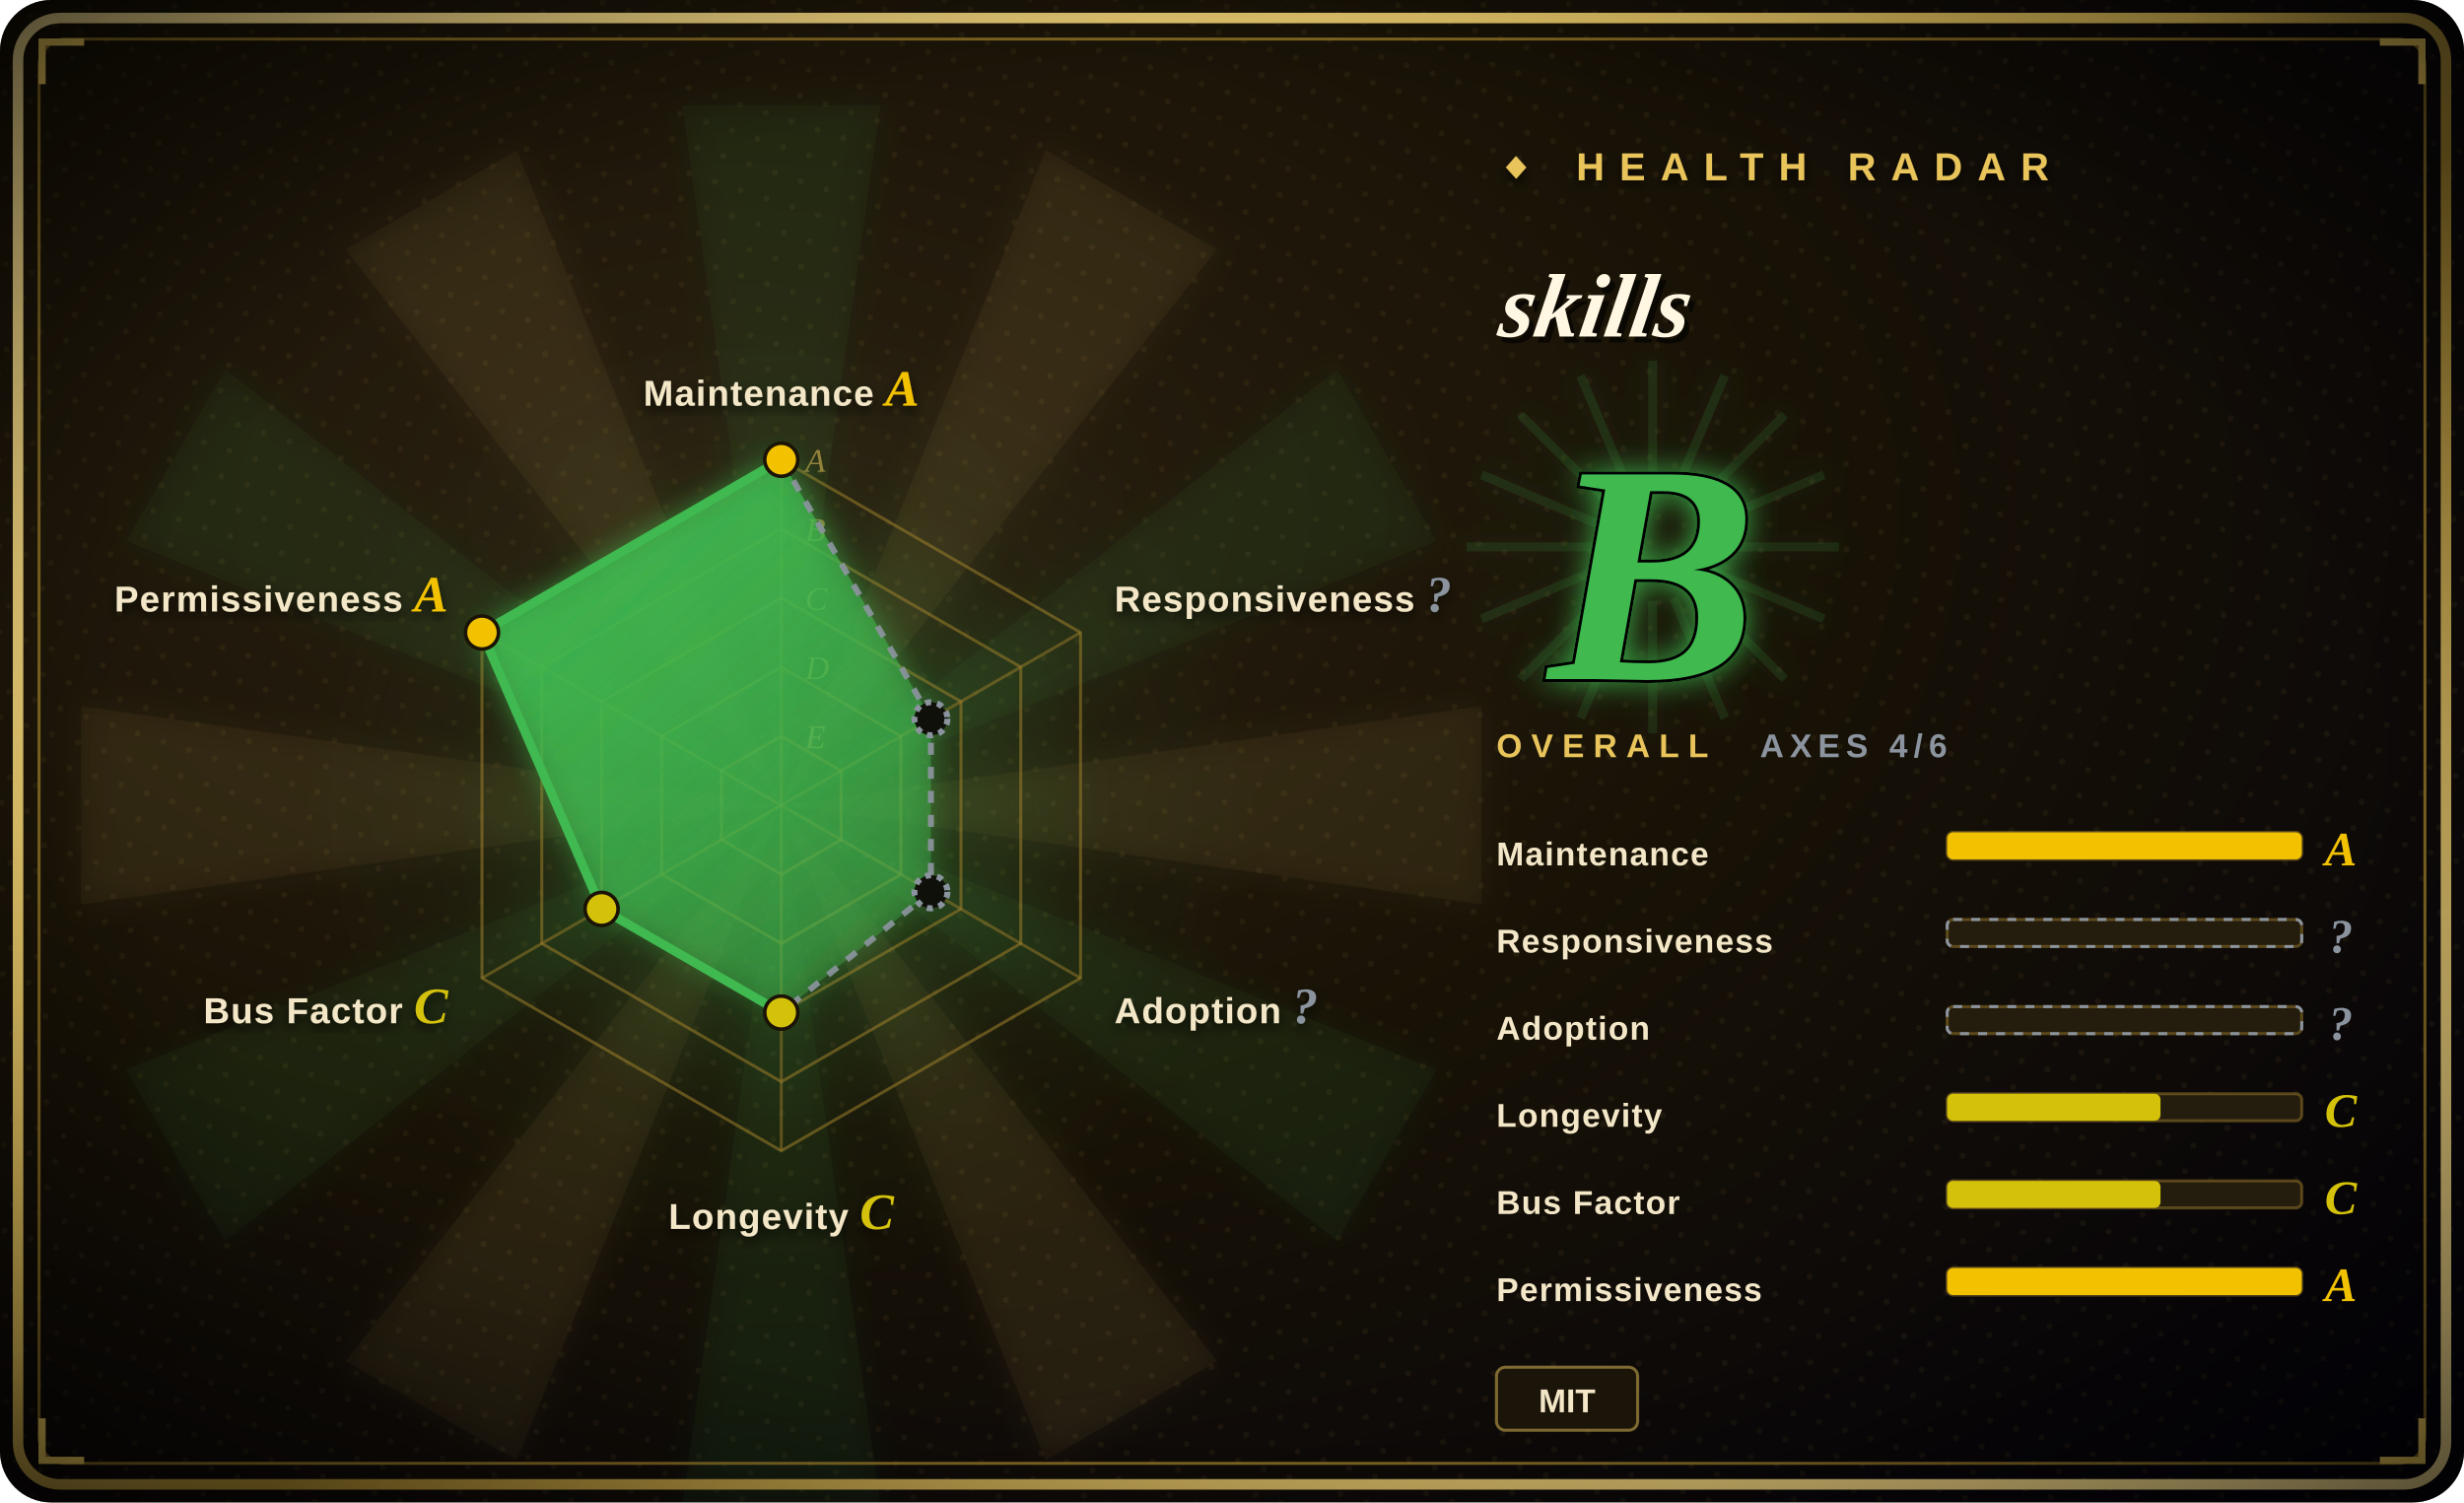
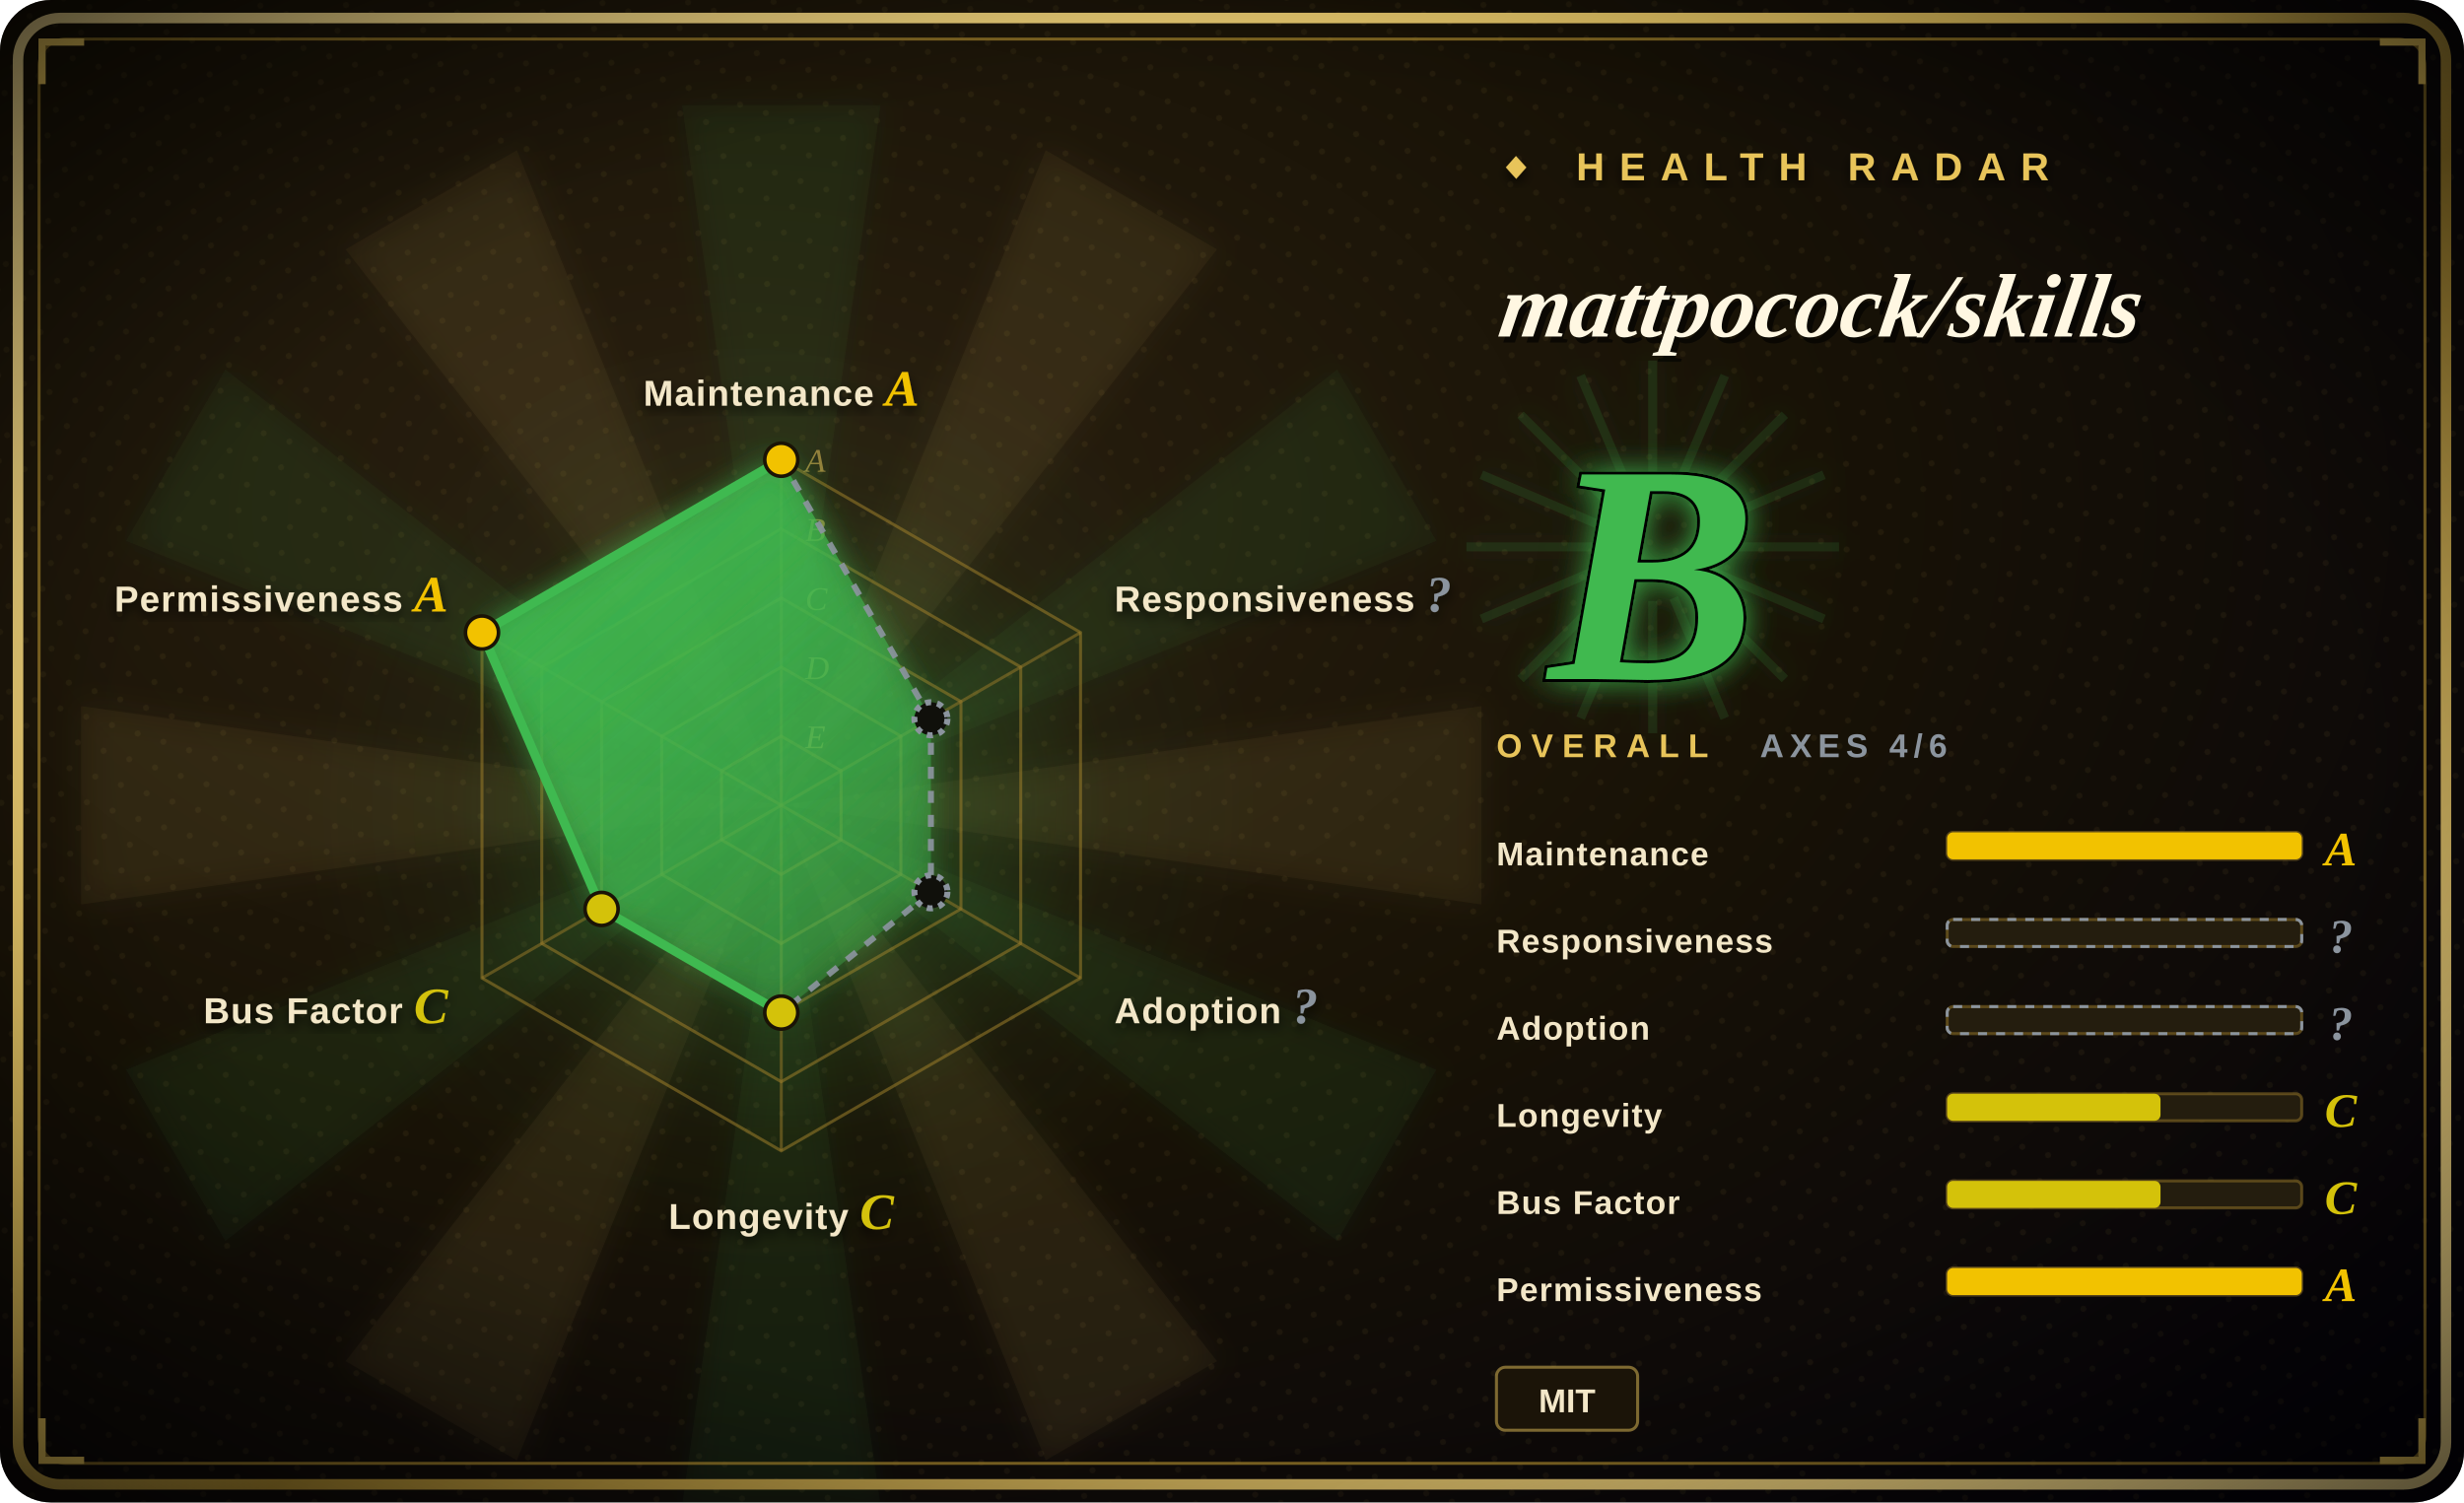
<svg xmlns="http://www.w3.org/2000/svg" width="820" height="500" viewBox="0 0 820 500">
  <defs>
    <radialGradient id="bg" cx="30%" cy="34%" r="90%">
      <stop offset="0%" stop-color="#2a2010" />
      <stop offset="48%" stop-color="#181206" />
      <stop offset="100%" stop-color="#05030a" />
    </radialGradient>
    <radialGradient id="vig" cx="50%" cy="50%" r="72%">
      <stop offset="62%" stop-color="#000000" stop-opacity="0" />
      <stop offset="100%" stop-color="#000000" stop-opacity="0.72" />
    </radialGradient>
    <linearGradient id="frame" x1="0" y1="0" x2="1" y2="1">
      <stop offset="0%" stop-color="#f6dd92" />
      <stop offset="45%" stop-color="#E8C45A" />
      <stop offset="55%" stop-color="#9c7d2a" />
      <stop offset="100%" stop-color="#f6dd92" />
    </linearGradient>
    <linearGradient id="poly" x1="0" y1="0" x2="0.7" y2="1">
      <stop offset="0%" stop-color="#3FB950" stop-opacity="0.92" />
      <stop offset="100%" stop-color="#3FB950" stop-opacity="0.34" />
    </linearGradient>
    <radialGradient id="halo" cx="50%" cy="50%" r="50%">
      <stop offset="0%" stop-color="#3FB950" stop-opacity="0.34" />
      <stop offset="68%" stop-color="#3FB950" stop-opacity="0.04" />
      <stop offset="100%" stop-color="#3FB950" stop-opacity="0" />
    </radialGradient>
    <filter id="glow" x="-60%" y="-60%" width="220%" height="220%">
      <feGaussianBlur stdDeviation="5" result="b" />
      <feMerge>
        <feMergeNode in="b" />
        <feMergeNode in="SourceGraphic" />
      </feMerge>
    </filter>
    <filter id="soft" x="-30%" y="-30%" width="160%" height="160%">
      <feDropShadow dx="0" dy="2" stdDeviation="2" flood-color="#000" flood-opacity="0.7" />
    </filter>
    <pattern id="halftone" width="9" height="9" patternUnits="userSpaceOnUse" patternTransform="rotate(18)">
      <circle cx="2" cy="2" r="1" fill="#E8C45A" fill-opacity="0.06" />
    </pattern>
  </defs>
  <rect width="820" height="500" rx="17" fill="url(#bg)" />
  <rect width="820" height="500" rx="17" fill="url(#halftone)" />
  <g opacity="0.5" filter="url(#glow)">
    <path d="M260,268 L493,235 L493,301 Z" fill="#E8C45A" fill-opacity="0.10" />
    <path d="M260,268 L478,356 L445,413 Z" fill="#3FB950" fill-opacity="0.10" />
    <path d="M260,268 L405,453 L348,486 Z" fill="#E8C45A" fill-opacity="0.10" />
    <path d="M260,268 L293,501 L227,501 Z" fill="#3FB950" fill-opacity="0.10" />
    <path d="M260,268 L172,486 L115,453 Z" fill="#E8C45A" fill-opacity="0.10" />
    <path d="M260,268 L75,413 L42,356 Z" fill="#3FB950" fill-opacity="0.10" />
    <path d="M260,268 L27,301 L27,235 Z" fill="#E8C45A" fill-opacity="0.10" />
    <path d="M260,268 L42,180 L75,123 Z" fill="#3FB950" fill-opacity="0.10" />
    <path d="M260,268 L115,83 L172,50 Z" fill="#E8C45A" fill-opacity="0.10" />
    <path d="M260,268 L227,35 L293,35 Z" fill="#3FB950" fill-opacity="0.10" />
    <path d="M260,268 L348,50 L405,83 Z" fill="#E8C45A" fill-opacity="0.10" />
    <path d="M260,268 L445,123 L478,180 Z" fill="#3FB950" fill-opacity="0.10" />
  </g>
  <circle cx="260" cy="268" r="161" fill="url(#halo)" />
  <rect x="6" y="6" width="808" height="488" rx="14" fill="none" stroke="url(#frame)" stroke-width="3.5" />
  <rect x="13" y="13" width="794" height="474" rx="9" fill="none" stroke="#9c7d2a" stroke-width="1" stroke-opacity="0.8" />
  <path d="M14,28 L14,14 L28,14" fill="none" stroke="#E8C45A" stroke-width="2.4" />
  <path d="M806,28 L806,14 L792,14" fill="none" stroke="#E8C45A" stroke-width="2.4" />
  <path d="M14,472 L14,486 L28,486" fill="none" stroke="#E8C45A" stroke-width="2.4" />
  <path d="M806,472 L806,486 L792,486" fill="none" stroke="#E8C45A" stroke-width="2.4" />
  <rect width="820" height="500" rx="17" fill="url(#vig)" />
  <polygon points="260.0,153.0 359.6,210.5 359.6,325.5 260.0,383.0 160.4,325.5 160.4,210.5" fill="none" stroke="#9c7d2a" stroke-opacity="0.55" stroke-width="1" />
  <polygon points="260.0,176.0 339.7,222.0 339.7,314.0 260.0,360.0 180.3,314.0 180.3,222.0" fill="none" stroke="#9c7d2a" stroke-opacity="0.55" stroke-width="1" />
  <polygon points="260.0,199.0 319.8,233.5 319.8,302.5 260.0,337.0 200.2,302.5 200.2,233.5" fill="none" stroke="#9c7d2a" stroke-opacity="0.55" stroke-width="1" />
  <polygon points="260.0,222.0 299.8,245.0 299.8,291.0 260.0,314.0 220.2,291.0 220.2,245.0" fill="none" stroke="#9c7d2a" stroke-opacity="0.55" stroke-width="1" />
  <polygon points="260.0,245.0 279.9,256.5 279.9,279.5 260.0,291.0 240.1,279.5 240.1,256.5" fill="none" stroke="#9c7d2a" stroke-opacity="0.55" stroke-width="1" />
  <line x1="260" y1="268" x2="260.0" y2="153.0" stroke="#9c7d2a" stroke-opacity="0.5" stroke-width="1" />
  <line x1="260" y1="268" x2="359.6" y2="210.5" stroke="#9c7d2a" stroke-opacity="0.5" stroke-width="1" />
  <line x1="260" y1="268" x2="359.6" y2="325.5" stroke="#9c7d2a" stroke-opacity="0.5" stroke-width="1" />
  <line x1="260" y1="268" x2="260.0" y2="383.0" stroke="#9c7d2a" stroke-opacity="0.5" stroke-width="1" />
  <line x1="260" y1="268" x2="160.4" y2="325.5" stroke="#9c7d2a" stroke-opacity="0.5" stroke-width="1" />
  <line x1="260" y1="268" x2="160.4" y2="210.5" stroke="#9c7d2a" stroke-opacity="0.5" stroke-width="1" />
  <text x="268" y="157.0" font-size="11" font-style="italic" fill="#E8C45A" fill-opacity="0.55" font-family="'Georgia','Times New Roman',serif">A</text>
  <text x="268" y="180.0" font-size="11" font-style="italic" fill="#E8C45A" fill-opacity="0.55" font-family="'Georgia','Times New Roman',serif">B</text>
  <text x="268" y="203.0" font-size="11" font-style="italic" fill="#E8C45A" fill-opacity="0.55" font-family="'Georgia','Times New Roman',serif">C</text>
  <text x="268" y="226.0" font-size="11" font-style="italic" fill="#E8C45A" fill-opacity="0.55" font-family="'Georgia','Times New Roman',serif">D</text>
  <text x="268" y="249.0" font-size="11" font-style="italic" fill="#E8C45A" fill-opacity="0.55" font-family="'Georgia','Times New Roman',serif">E</text>
  <polygon points="260.0,153.0 309.8,239.2 309.8,296.8 260.0,337.0 200.2,302.5 160.4,210.5" fill="url(#poly)" filter="url(#glow)" />
  <line x1="260.0" y1="153.0" x2="309.8" y2="239.2" stroke="#8B949E" stroke-width="2" stroke-dasharray="4 4" stroke-opacity="0.92" />
  <line x1="309.8" y1="239.2" x2="309.8" y2="296.8" stroke="#8B949E" stroke-width="2" stroke-dasharray="4 4" stroke-opacity="0.92" />
  <line x1="309.8" y1="296.8" x2="260.0" y2="337.0" stroke="#8B949E" stroke-width="2" stroke-dasharray="4 4" stroke-opacity="0.92" />
  <line x1="260.0" y1="337.0" x2="200.2" y2="302.5" stroke="#3FB950" stroke-width="3" />
  <line x1="200.2" y1="302.5" x2="160.4" y2="210.5" stroke="#3FB950" stroke-width="3" />
  <line x1="160.4" y1="210.5" x2="260.0" y2="153.0" stroke="#3FB950" stroke-width="3" />
  <circle cx="260.0" cy="153.0" r="5.5" fill="#F2C200" stroke="#1a1306" stroke-width="1.2" />
  <circle cx="309.8" cy="239.2" r="5.5" fill="#10100b" stroke="#8B949E" stroke-width="2" stroke-dasharray="2 2" />
  <circle cx="309.8" cy="296.8" r="5.5" fill="#10100b" stroke="#8B949E" stroke-width="2" stroke-dasharray="2 2" />
  <circle cx="260.0" cy="337.0" r="5.5" fill="#D4C20A" stroke="#1a1306" stroke-width="1.2" />
  <circle cx="200.2" cy="302.5" r="5.5" fill="#D4C20A" stroke="#1a1306" stroke-width="1.2" />
  <circle cx="160.4" cy="210.5" r="5.5" fill="#F2C200" stroke="#1a1306" stroke-width="1.2" />
  <text x="260.0" y="135.0" font-size="12" font-weight="900" fill="#f3e7c8" text-anchor="middle" font-family="'Arial Black','Helvetica Neue',Arial,sans-serif" letter-spacing="0.4" filter="url(#soft)">Maintenance <tspan fill="#F2C200" font-family="'Georgia','Times New Roman',serif" font-style="italic" font-size="17">A</tspan>
  </text>
  <text x="370.9" y="203.5" font-size="12" font-weight="900" fill="#f3e7c8" text-anchor="start" font-family="'Arial Black','Helvetica Neue',Arial,sans-serif" letter-spacing="0.4" filter="url(#soft)">Responsiveness <tspan fill="#8B949E" font-family="'Georgia','Times New Roman',serif" font-style="italic" font-size="17">?</tspan>
  </text>
  <text x="370.9" y="340.5" font-size="12" font-weight="900" fill="#f3e7c8" text-anchor="start" font-family="'Arial Black','Helvetica Neue',Arial,sans-serif" letter-spacing="0.4" filter="url(#soft)">Adoption <tspan fill="#8B949E" font-family="'Georgia','Times New Roman',serif" font-style="italic" font-size="17">?</tspan>
  </text>
  <text x="260.0" y="409.0" font-size="12" font-weight="900" fill="#f3e7c8" text-anchor="middle" font-family="'Arial Black','Helvetica Neue',Arial,sans-serif" letter-spacing="0.4" filter="url(#soft)">Longevity <tspan fill="#D4C20A" font-family="'Georgia','Times New Roman',serif" font-style="italic" font-size="17">C</tspan>
  </text>
  <text x="149.1" y="340.5" font-size="12" font-weight="900" fill="#f3e7c8" text-anchor="end" font-family="'Arial Black','Helvetica Neue',Arial,sans-serif" letter-spacing="0.4" filter="url(#soft)">Bus Factor <tspan fill="#D4C20A" font-family="'Georgia','Times New Roman',serif" font-style="italic" font-size="17">C</tspan>
  </text>
  <text x="149.1" y="203.5" font-size="12" font-weight="900" fill="#f3e7c8" text-anchor="end" font-family="'Arial Black','Helvetica Neue',Arial,sans-serif" letter-spacing="0.4" filter="url(#soft)">Permissiveness <tspan fill="#F2C200" font-family="'Georgia','Times New Roman',serif" font-style="italic" font-size="17">A</tspan>
  </text>
  <text x="498" y="60" font-size="13" letter-spacing="5" fill="#E8C45A" font-weight="900" font-family="'Arial Black','Helvetica Neue',Arial,sans-serif" filter="url(#soft)">◆ HEALTH RADAR</text>
  <g transform="translate(498,112) skewX(-9)">
-     <text x="2" y="2" font-size="30" font-weight="900" font-style="italic" fill="#000" fill-opacity="0.6" font-family="'Georgia','Times New Roman',serif">skills</text>
-     <text x="0" y="0" font-size="30" font-weight="900" font-style="italic" fill="#fff7e2" font-family="'Georgia','Times New Roman',serif">skills</text>
+     <text x="2" y="2" font-size="30" font-weight="900" font-style="italic" fill="#000" fill-opacity="0.6" font-family="'Georgia','Times New Roman',serif">mattpocock/skills</text>
+     <text x="0" y="0" font-size="30" font-weight="900" font-style="italic" fill="#fff7e2" font-family="'Georgia','Times New Roman',serif">mattpocock/skills</text>
  </g>
  <line x1="498" y1="124" x2="648" y2="124" stroke="url(#frame)" stroke-width="2" />
  <g opacity="0.85" filter="url(#glow)">
    <line x1="568" y1="182" x2="612" y2="182" stroke="#3FB950" stroke-opacity="0.16" stroke-width="3" />
    <line x1="567" y1="189" x2="607" y2="206" stroke="#3FB950" stroke-opacity="0.16" stroke-width="3" />
    <line x1="563" y1="195" x2="594" y2="226" stroke="#3FB950" stroke-opacity="0.16" stroke-width="3" />
    <line x1="557" y1="199" x2="574" y2="239" stroke="#3FB950" stroke-opacity="0.16" stroke-width="3" />
    <line x1="550" y1="200" x2="550" y2="244" stroke="#3FB950" stroke-opacity="0.16" stroke-width="3" />
    <line x1="543" y1="199" x2="526" y2="239" stroke="#3FB950" stroke-opacity="0.16" stroke-width="3" />
    <line x1="537" y1="195" x2="506" y2="226" stroke="#3FB950" stroke-opacity="0.16" stroke-width="3" />
    <line x1="533" y1="189" x2="493" y2="206" stroke="#3FB950" stroke-opacity="0.16" stroke-width="3" />
    <line x1="532" y1="182" x2="488" y2="182" stroke="#3FB950" stroke-opacity="0.16" stroke-width="3" />
    <line x1="533" y1="175" x2="493" y2="158" stroke="#3FB950" stroke-opacity="0.16" stroke-width="3" />
    <line x1="537" y1="169" x2="506" y2="138" stroke="#3FB950" stroke-opacity="0.16" stroke-width="3" />
    <line x1="543" y1="165" x2="526" y2="125" stroke="#3FB950" stroke-opacity="0.16" stroke-width="3" />
    <line x1="550" y1="164" x2="550" y2="120" stroke="#3FB950" stroke-opacity="0.16" stroke-width="3" />
    <line x1="557" y1="165" x2="574" y2="125" stroke="#3FB950" stroke-opacity="0.16" stroke-width="3" />
    <line x1="563" y1="169" x2="594" y2="138" stroke="#3FB950" stroke-opacity="0.16" stroke-width="3" />
    <line x1="567" y1="175" x2="607" y2="158" stroke="#3FB950" stroke-opacity="0.16" stroke-width="3" />
  </g>
  <text x="550" y="226" font-size="104" font-weight="900" font-style="italic" text-anchor="middle" fill="#3FB950" stroke="#000" stroke-width="2" paint-order="stroke" font-family="'Georgia','Times New Roman',serif" filter="url(#glow)">B</text>
  <text x="498" y="252" font-size="11" letter-spacing="3" fill="#E8C45A" font-family="'Arial Black','Helvetica Neue',Arial,sans-serif" font-weight="900">OVERALL</text>
  <text x="648" y="252" font-size="11" letter-spacing="2" fill="#8B949E" font-family="'Arial Black','Helvetica Neue',Arial,sans-serif" font-weight="900" text-anchor="end">AXES 4/6</text>
  <text x="498" y="288" font-size="11" font-weight="900" fill="#f3e7c8" font-family="'Arial Black','Helvetica Neue',Arial,sans-serif" letter-spacing="0.4">Maintenance</text>
  <rect x="648" y="277" width="118" height="9" rx="2" fill="#241d0e" stroke="#9c7d2a" stroke-opacity="0.5" />
  <rect x="648" y="277" width="118" height="9" rx="2" fill="#F2C200" />
  <text x="779" y="288" font-size="16" font-weight="900" font-style="italic" fill="#F2C200" font-family="'Georgia','Times New Roman',serif" text-anchor="middle">A</text>
  <text x="498" y="317" font-size="11" font-weight="900" fill="#f3e7c8" font-family="'Arial Black','Helvetica Neue',Arial,sans-serif" letter-spacing="0.4">Responsiveness</text>
  <rect x="648" y="306" width="118" height="9" rx="2" fill="#241d0e" stroke="#9c7d2a" stroke-opacity="0.5" />
  <rect x="648" y="306" width="118" height="9" rx="2" fill="none" stroke="#8B949E" stroke-dasharray="3 3" />
  <text x="779" y="317" font-size="16" font-weight="900" font-style="italic" fill="#8B949E" font-family="'Georgia','Times New Roman',serif" text-anchor="middle">?</text>
  <text x="498" y="346" font-size="11" font-weight="900" fill="#f3e7c8" font-family="'Arial Black','Helvetica Neue',Arial,sans-serif" letter-spacing="0.4">Adoption</text>
  <rect x="648" y="335" width="118" height="9" rx="2" fill="#241d0e" stroke="#9c7d2a" stroke-opacity="0.5" />
  <rect x="648" y="335" width="118" height="9" rx="2" fill="none" stroke="#8B949E" stroke-dasharray="3 3" />
  <text x="779" y="346" font-size="16" font-weight="900" font-style="italic" fill="#8B949E" font-family="'Georgia','Times New Roman',serif" text-anchor="middle">?</text>
  <text x="498" y="375" font-size="11" font-weight="900" fill="#f3e7c8" font-family="'Arial Black','Helvetica Neue',Arial,sans-serif" letter-spacing="0.4">Longevity</text>
  <rect x="648" y="364" width="118" height="9" rx="2" fill="#241d0e" stroke="#9c7d2a" stroke-opacity="0.5" />
  <rect x="648" y="364" width="71" height="9" rx="2" fill="#D4C20A" />
  <text x="779" y="375" font-size="16" font-weight="900" font-style="italic" fill="#D4C20A" font-family="'Georgia','Times New Roman',serif" text-anchor="middle">C</text>
  <text x="498" y="404" font-size="11" font-weight="900" fill="#f3e7c8" font-family="'Arial Black','Helvetica Neue',Arial,sans-serif" letter-spacing="0.4">Bus Factor</text>
  <rect x="648" y="393" width="118" height="9" rx="2" fill="#241d0e" stroke="#9c7d2a" stroke-opacity="0.5" />
  <rect x="648" y="393" width="71" height="9" rx="2" fill="#D4C20A" />
  <text x="779" y="404" font-size="16" font-weight="900" font-style="italic" fill="#D4C20A" font-family="'Georgia','Times New Roman',serif" text-anchor="middle">C</text>
  <text x="498" y="433" font-size="11" font-weight="900" fill="#f3e7c8" font-family="'Arial Black','Helvetica Neue',Arial,sans-serif" letter-spacing="0.4">Permissiveness</text>
  <rect x="648" y="422" width="118" height="9" rx="2" fill="#241d0e" stroke="#9c7d2a" stroke-opacity="0.5" />
  <rect x="648" y="422" width="118" height="9" rx="2" fill="#F2C200" />
  <text x="779" y="433" font-size="16" font-weight="900" font-style="italic" fill="#F2C200" font-family="'Georgia','Times New Roman',serif" text-anchor="middle">A</text>
  <rect x="498" y="455" width="47" height="21" rx="3" fill="#1b1408" stroke="#E8C45A" stroke-opacity="0.5" />
  <text x="521.5" y="470" font-size="11" font-weight="700" fill="#f3e7c8" text-anchor="middle" font-family="'Arial Black','Helvetica Neue',Arial,sans-serif">MIT</text>
</svg>
